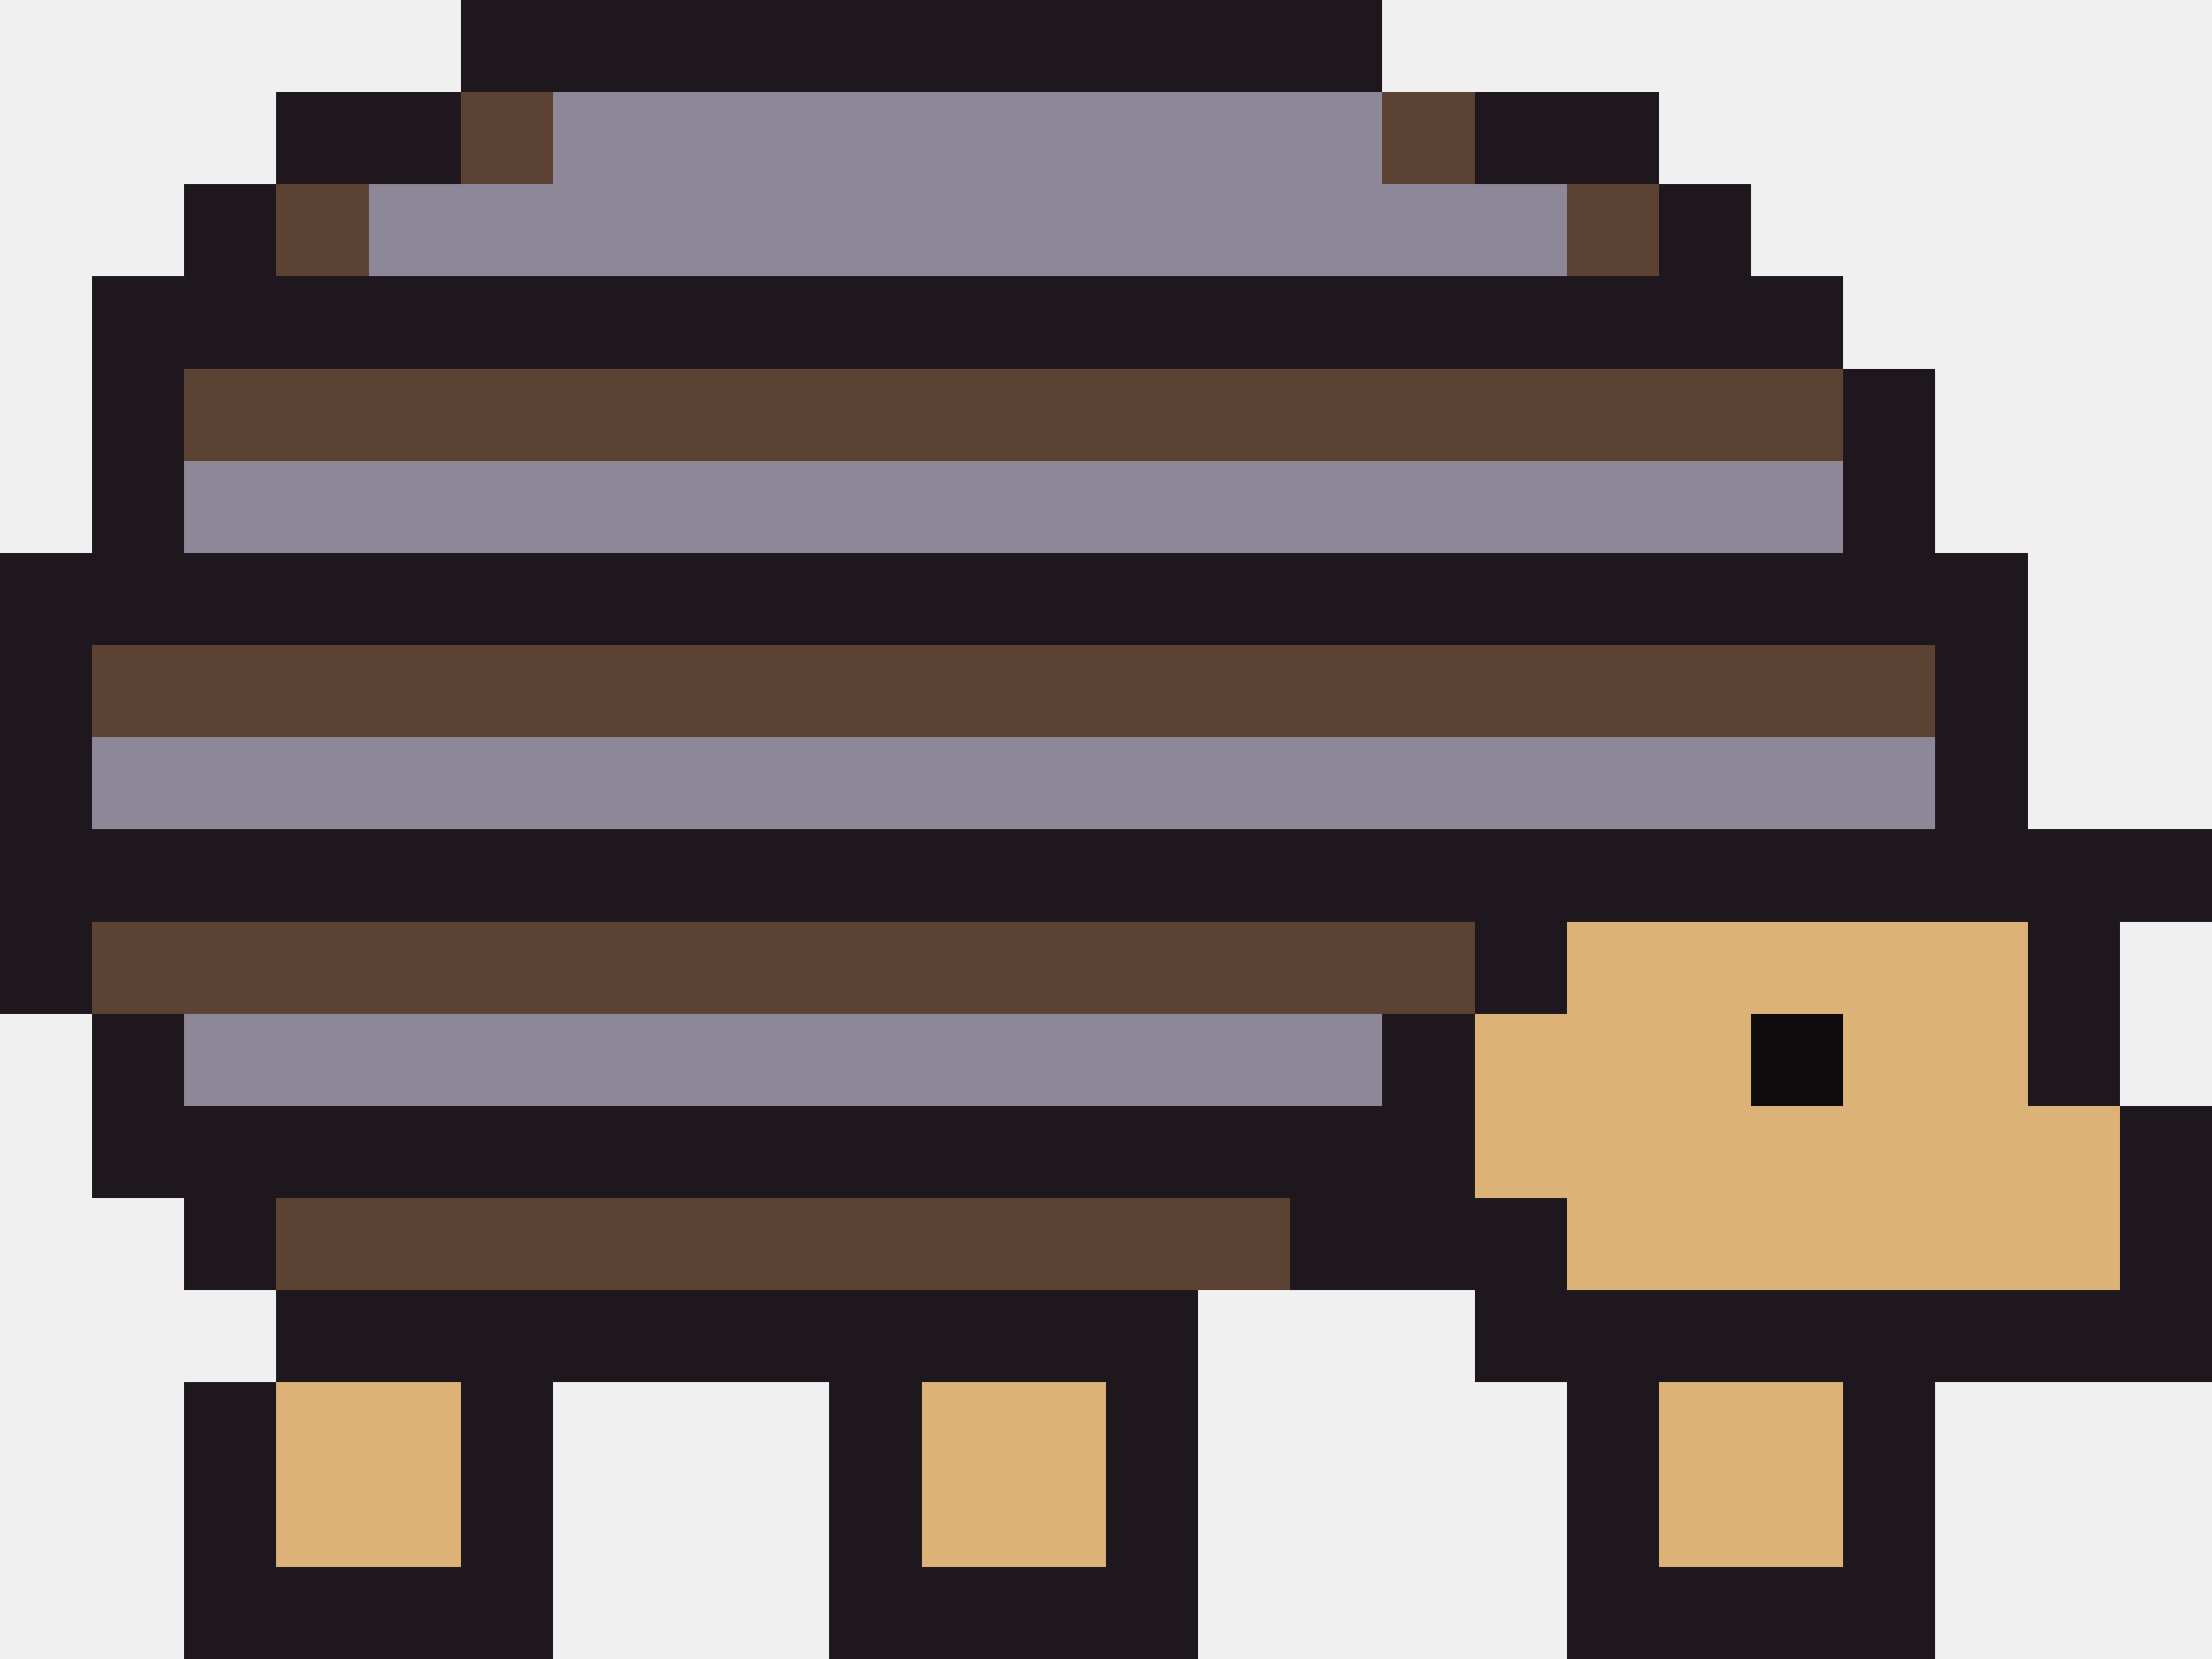
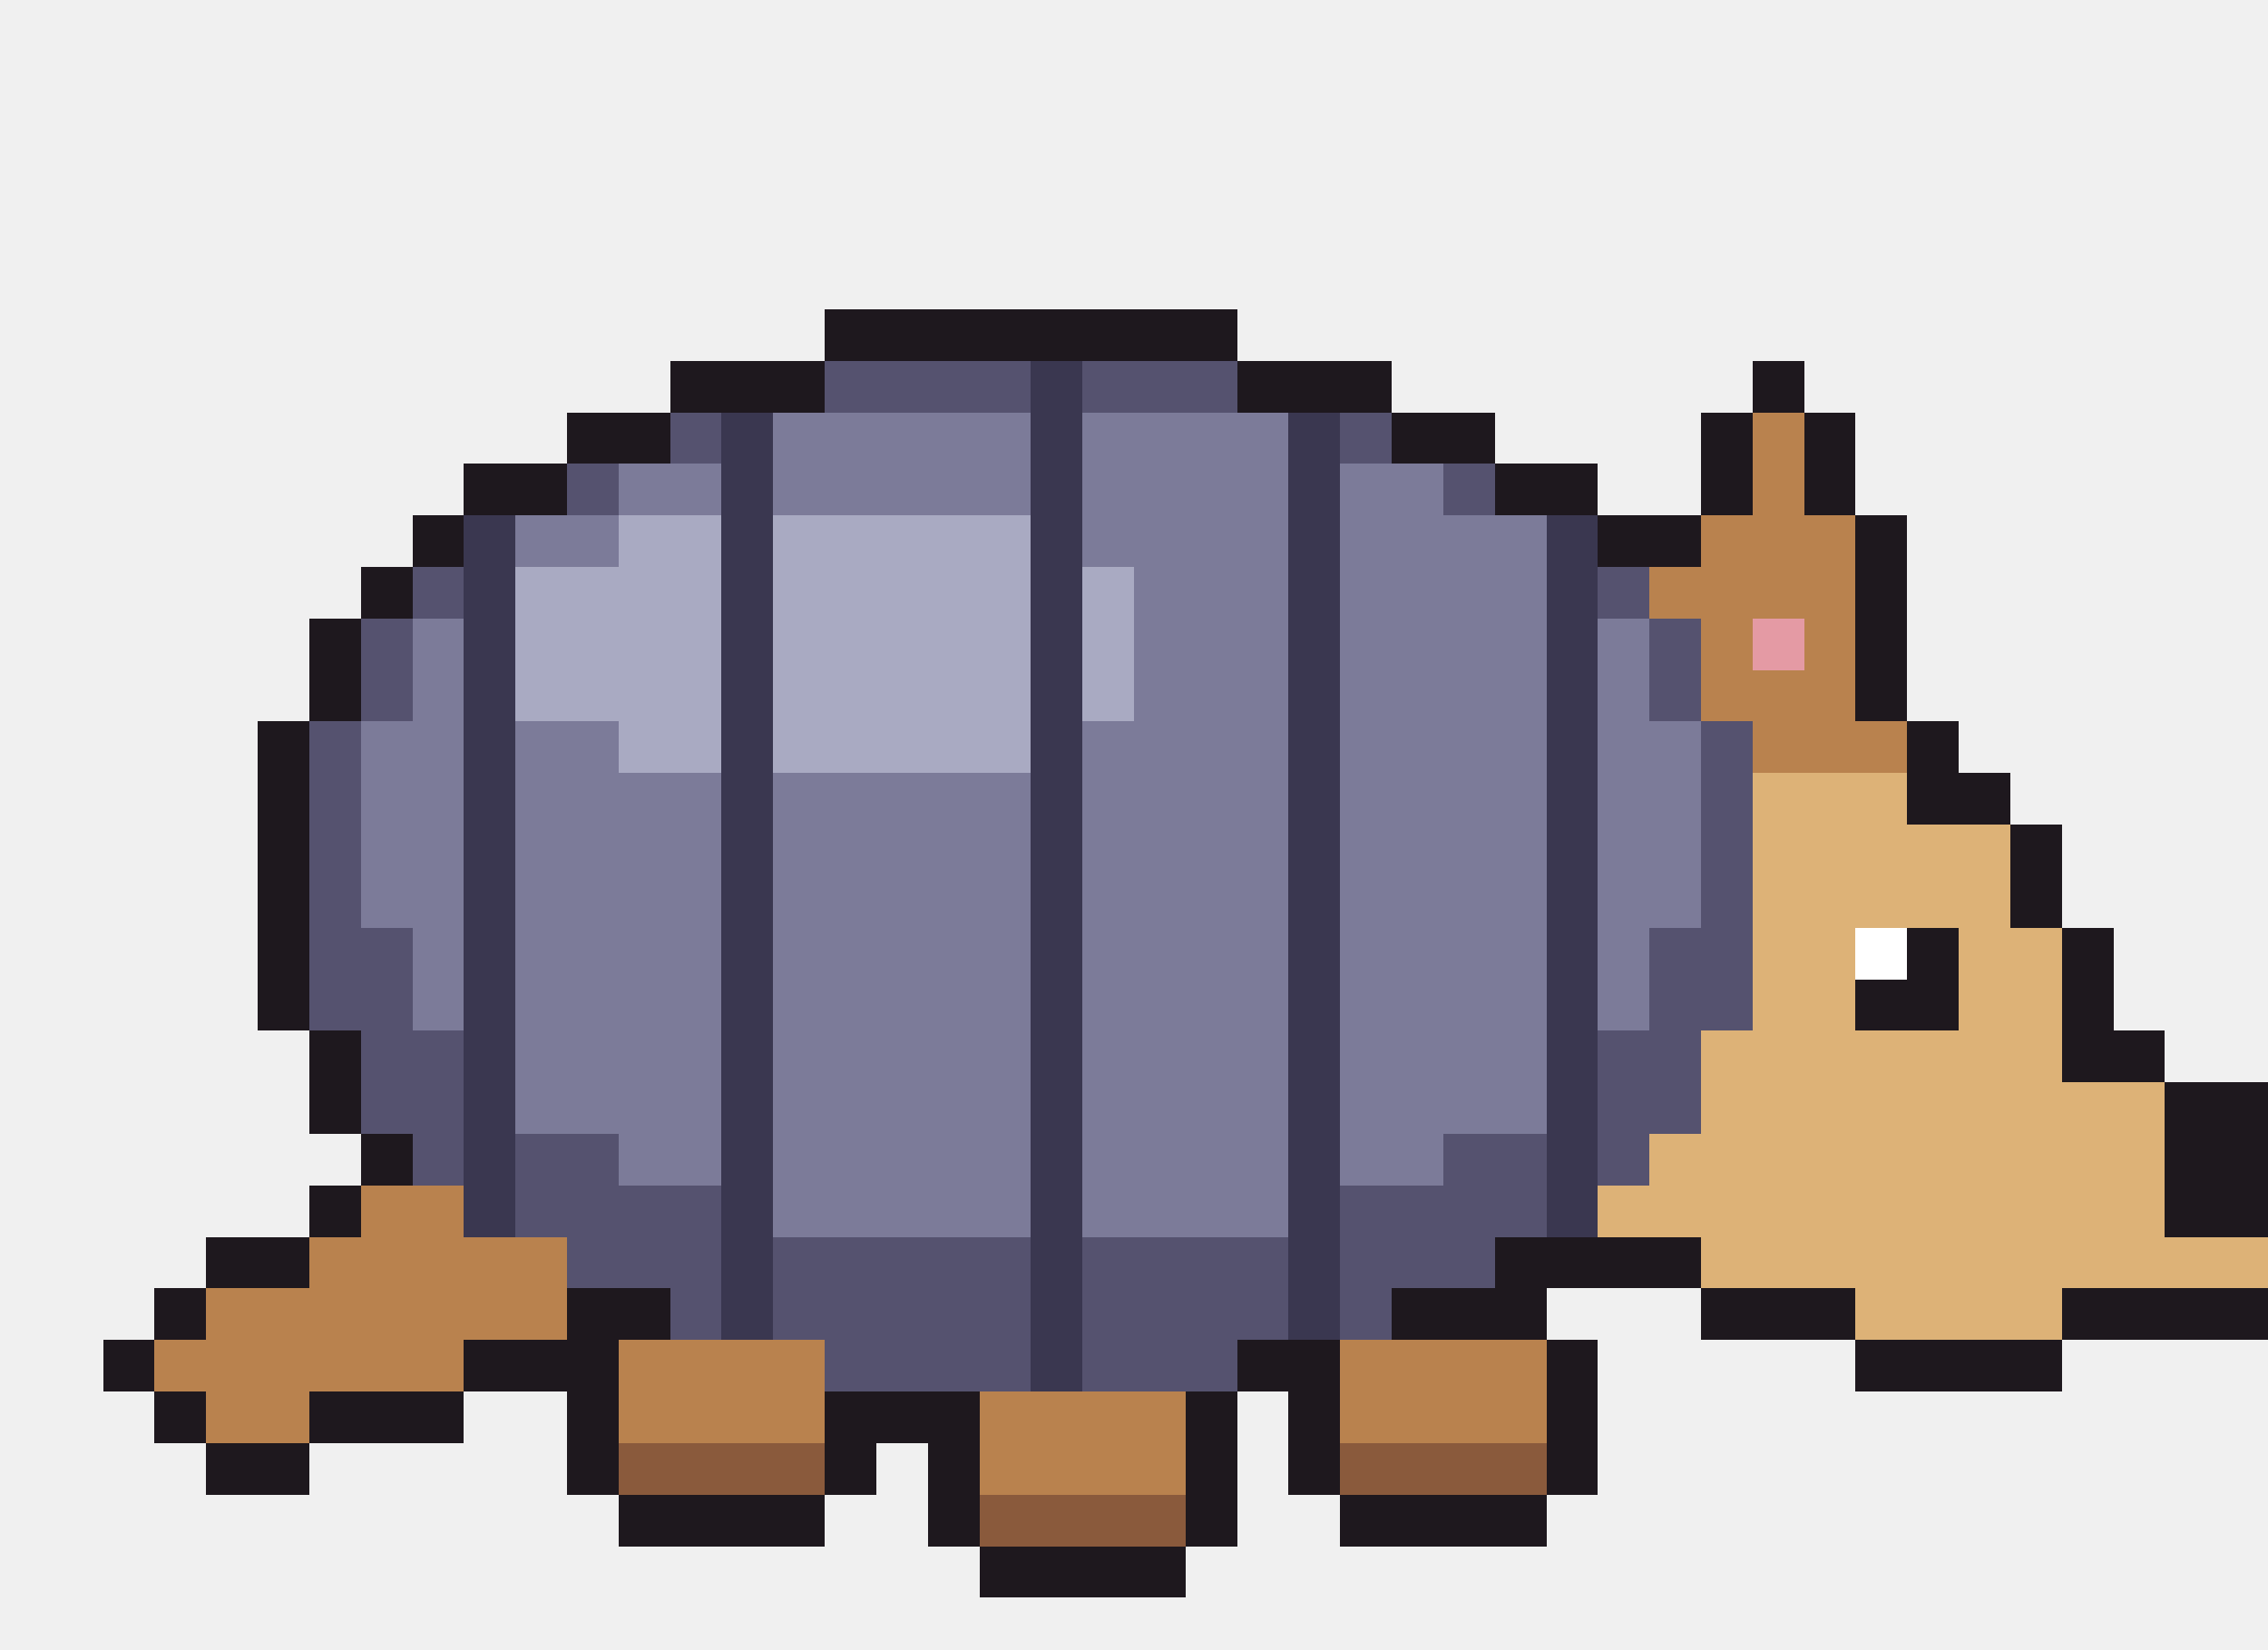
- <svg xmlns="http://www.w3.org/2000/svg" width="24" height="18" viewBox="0 0 24 18" shape-rendering="crispEdges">
-   <rect x="5" y="0" width="10" height="1" fill="#1e181e" />
-   <rect x="3" y="1" width="2" height="1" fill="#1e181e" />
-   <rect x="5" y="1" width="1" height="1" fill="#5c4232" />
-   <rect x="6" y="1" width="9" height="1" fill="#8d8798" />
-   <rect x="15" y="1" width="1" height="1" fill="#5c4232" />
-   <rect x="16" y="1" width="2" height="1" fill="#1e181e" />
-   <rect x="2" y="2" width="1" height="1" fill="#1e181e" />
-   <rect x="3" y="2" width="1" height="1" fill="#5c4232" />
-   <rect x="4" y="2" width="13" height="1" fill="#8d8798" />
-   <rect x="17" y="2" width="1" height="1" fill="#5c4232" />
-   <rect x="18" y="2" width="1" height="1" fill="#1e181e" />
-   <rect x="1" y="3" width="19" height="1" fill="#1e181e" />
-   <rect x="1" y="4" width="1" height="1" fill="#1e181e" />
-   <rect x="2" y="4" width="18" height="1" fill="#5c4232" />
-   <rect x="20" y="4" width="1" height="1" fill="#1e181e" />
-   <rect x="1" y="5" width="1" height="1" fill="#1e181e" />
-   <rect x="2" y="5" width="18" height="1" fill="#8d8798" />
-   <rect x="20" y="5" width="1" height="1" fill="#1e181e" />
-   <rect x="0" y="6" width="22" height="1" fill="#1e181e" />
-   <rect x="0" y="7" width="1" height="1" fill="#1e181e" />
-   <rect x="1" y="7" width="20" height="1" fill="#5c4232" />
-   <rect x="21" y="7" width="1" height="1" fill="#1e181e" />
-   <rect x="0" y="8" width="1" height="1" fill="#1e181e" />
-   <rect x="1" y="8" width="20" height="1" fill="#8d8798" />
-   <rect x="21" y="8" width="1" height="1" fill="#1e181e" />
-   <rect x="0" y="9" width="24" height="1" fill="#1e181e" />
-   <rect x="0" y="10" width="1" height="1" fill="#1e181e" />
-   <rect x="1" y="10" width="15" height="1" fill="#5c4232" />
-   <rect x="16" y="10" width="1" height="1" fill="#1e181e" />
-   <rect x="17" y="10" width="5" height="1" fill="#ddb277" />
-   <rect x="22" y="10" width="1" height="1" fill="#1e181e" />
-   <rect x="1" y="11" width="1" height="1" fill="#1e181e" />
-   <rect x="2" y="11" width="13" height="1" fill="#8d8798" />
-   <rect x="15" y="11" width="1" height="1" fill="#1e181e" />
-   <rect x="16" y="11" width="3" height="1" fill="#ddb277" />
-   <rect x="19" y="11" width="1" height="1" fill="#0e0b0d" />
-   <rect x="20" y="11" width="2" height="1" fill="#ddb277" />
-   <rect x="22" y="11" width="1" height="1" fill="#1e181e" />
-   <rect x="1" y="12" width="15" height="1" fill="#1e181e" />
-   <rect x="16" y="12" width="7" height="1" fill="#ddb277" />
-   <rect x="23" y="12" width="1" height="1" fill="#1e181e" />
-   <rect x="2" y="13" width="1" height="1" fill="#1e181e" />
-   <rect x="3" y="13" width="11" height="1" fill="#5c4232" />
-   <rect x="14" y="13" width="3" height="1" fill="#1e181e" />
-   <rect x="17" y="13" width="6" height="1" fill="#ddb277" />
-   <rect x="23" y="13" width="1" height="1" fill="#1e181e" />
-   <rect x="3" y="14" width="10" height="1" fill="#1e181e" />
-   <rect x="16" y="14" width="8" height="1" fill="#1e181e" />
-   <rect x="2" y="15" width="1" height="1" fill="#1e181e" />
-   <rect x="3" y="15" width="2" height="1" fill="#ddb277" />
+ <svg xmlns="http://www.w3.org/2000/svg" width="44" height="32" viewBox="0 0 44 32" shape-rendering="crispEdges">
+   <rect x="16" y="6" width="8" height="1" fill="#1e181e" />
+   <rect x="13" y="7" width="3" height="1" fill="#1e181e" />
+   <rect x="16" y="7" width="4" height="1" fill="#55526f" />
+   <rect x="20" y="7" width="1" height="1" fill="#3a3750" />
+   <rect x="21" y="7" width="3" height="1" fill="#55526f" />
+   <rect x="24" y="7" width="3" height="1" fill="#1e181e" />
+   <rect x="34" y="7" width="1" height="1" fill="#1e181e" />
+   <rect x="11" y="8" width="2" height="1" fill="#1e181e" />
+   <rect x="13" y="8" width="1" height="1" fill="#55526f" />
+   <rect x="14" y="8" width="1" height="1" fill="#3a3750" />
+   <rect x="15" y="8" width="5" height="1" fill="#7c7b99" />
+   <rect x="20" y="8" width="1" height="1" fill="#3a3750" />
+   <rect x="21" y="8" width="4" height="1" fill="#7c7b99" />
+   <rect x="25" y="8" width="1" height="1" fill="#3a3750" />
+   <rect x="26" y="8" width="1" height="1" fill="#55526f" />
+   <rect x="27" y="8" width="2" height="1" fill="#1e181e" />
+   <rect x="33" y="8" width="1" height="1" fill="#1e181e" />
+   <rect x="34" y="8" width="1" height="1" fill="#b9824e" />
+   <rect x="35" y="8" width="1" height="1" fill="#1e181e" />
+   <rect x="9" y="9" width="2" height="1" fill="#1e181e" />
+   <rect x="11" y="9" width="1" height="1" fill="#55526f" />
+   <rect x="12" y="9" width="2" height="1" fill="#7c7b99" />
+   <rect x="14" y="9" width="1" height="1" fill="#3a3750" />
+   <rect x="15" y="9" width="5" height="1" fill="#7c7b99" />
+   <rect x="20" y="9" width="1" height="1" fill="#3a3750" />
+   <rect x="21" y="9" width="4" height="1" fill="#7c7b99" />
+   <rect x="25" y="9" width="1" height="1" fill="#3a3750" />
+   <rect x="26" y="9" width="2" height="1" fill="#7c7b99" />
+   <rect x="28" y="9" width="1" height="1" fill="#55526f" />
+   <rect x="29" y="9" width="2" height="1" fill="#1e181e" />
+   <rect x="33" y="9" width="1" height="1" fill="#1e181e" />
+   <rect x="34" y="9" width="1" height="1" fill="#b9824e" />
+   <rect x="35" y="9" width="1" height="1" fill="#1e181e" />
+   <rect x="8" y="10" width="1" height="1" fill="#1e181e" />
+   <rect x="9" y="10" width="1" height="1" fill="#3a3750" />
+   <rect x="10" y="10" width="2" height="1" fill="#7c7b99" />
+   <rect x="12" y="10" width="2" height="1" fill="#a9aac2" />
+   <rect x="14" y="10" width="1" height="1" fill="#3a3750" />
+   <rect x="15" y="10" width="5" height="1" fill="#a9aac2" />
+   <rect x="20" y="10" width="1" height="1" fill="#3a3750" />
+   <rect x="21" y="10" width="4" height="1" fill="#7c7b99" />
+   <rect x="25" y="10" width="1" height="1" fill="#3a3750" />
+   <rect x="26" y="10" width="4" height="1" fill="#7c7b99" />
+   <rect x="30" y="10" width="1" height="1" fill="#3a3750" />
+   <rect x="31" y="10" width="2" height="1" fill="#1e181e" />
+   <rect x="33" y="10" width="3" height="1" fill="#b9824e" />
+   <rect x="36" y="10" width="1" height="1" fill="#1e181e" />
+   <rect x="7" y="11" width="1" height="1" fill="#1e181e" />
+   <rect x="8" y="11" width="1" height="1" fill="#55526f" />
+   <rect x="9" y="11" width="1" height="1" fill="#3a3750" />
+   <rect x="10" y="11" width="4" height="1" fill="#a9aac2" />
+   <rect x="14" y="11" width="1" height="1" fill="#3a3750" />
+   <rect x="15" y="11" width="5" height="1" fill="#a9aac2" />
+   <rect x="20" y="11" width="1" height="1" fill="#3a3750" />
+   <rect x="21" y="11" width="1" height="1" fill="#a9aac2" />
+   <rect x="22" y="11" width="3" height="1" fill="#7c7b99" />
+   <rect x="25" y="11" width="1" height="1" fill="#3a3750" />
+   <rect x="26" y="11" width="4" height="1" fill="#7c7b99" />
+   <rect x="30" y="11" width="1" height="1" fill="#3a3750" />
+   <rect x="31" y="11" width="1" height="1" fill="#55526f" />
+   <rect x="32" y="11" width="4" height="1" fill="#b9824e" />
+   <rect x="36" y="11" width="1" height="1" fill="#1e181e" />
+   <rect x="6" y="12" width="1" height="1" fill="#1e181e" />
+   <rect x="7" y="12" width="1" height="1" fill="#55526f" />
+   <rect x="8" y="12" width="1" height="1" fill="#7c7b99" />
+   <rect x="9" y="12" width="1" height="1" fill="#3a3750" />
+   <rect x="10" y="12" width="4" height="1" fill="#a9aac2" />
+   <rect x="14" y="12" width="1" height="1" fill="#3a3750" />
+   <rect x="15" y="12" width="5" height="1" fill="#a9aac2" />
+   <rect x="20" y="12" width="1" height="1" fill="#3a3750" />
+   <rect x="21" y="12" width="1" height="1" fill="#a9aac2" />
+   <rect x="22" y="12" width="3" height="1" fill="#7c7b99" />
+   <rect x="25" y="12" width="1" height="1" fill="#3a3750" />
+   <rect x="26" y="12" width="4" height="1" fill="#7c7b99" />
+   <rect x="30" y="12" width="1" height="1" fill="#3a3750" />
+   <rect x="31" y="12" width="1" height="1" fill="#7c7b99" />
+   <rect x="32" y="12" width="1" height="1" fill="#55526f" />
+   <rect x="33" y="12" width="1" height="1" fill="#b9824e" />
+   <rect x="34" y="12" width="1" height="1" fill="#e49aa4" />
+   <rect x="35" y="12" width="1" height="1" fill="#b9824e" />
+   <rect x="36" y="12" width="1" height="1" fill="#1e181e" />
+   <rect x="6" y="13" width="1" height="1" fill="#1e181e" />
+   <rect x="7" y="13" width="1" height="1" fill="#55526f" />
+   <rect x="8" y="13" width="1" height="1" fill="#7c7b99" />
+   <rect x="9" y="13" width="1" height="1" fill="#3a3750" />
+   <rect x="10" y="13" width="4" height="1" fill="#a9aac2" />
+   <rect x="14" y="13" width="1" height="1" fill="#3a3750" />
+   <rect x="15" y="13" width="5" height="1" fill="#a9aac2" />
+   <rect x="20" y="13" width="1" height="1" fill="#3a3750" />
+   <rect x="21" y="13" width="1" height="1" fill="#a9aac2" />
+   <rect x="22" y="13" width="3" height="1" fill="#7c7b99" />
+   <rect x="25" y="13" width="1" height="1" fill="#3a3750" />
+   <rect x="26" y="13" width="4" height="1" fill="#7c7b99" />
+   <rect x="30" y="13" width="1" height="1" fill="#3a3750" />
+   <rect x="31" y="13" width="1" height="1" fill="#7c7b99" />
+   <rect x="32" y="13" width="1" height="1" fill="#55526f" />
+   <rect x="33" y="13" width="3" height="1" fill="#b9824e" />
+   <rect x="36" y="13" width="1" height="1" fill="#1e181e" />
+   <rect x="5" y="14" width="1" height="1" fill="#1e181e" />
+   <rect x="6" y="14" width="1" height="1" fill="#55526f" />
+   <rect x="7" y="14" width="2" height="1" fill="#7c7b99" />
+   <rect x="9" y="14" width="1" height="1" fill="#3a3750" />
+   <rect x="10" y="14" width="2" height="1" fill="#7c7b99" />
+   <rect x="12" y="14" width="2" height="1" fill="#a9aac2" />
+   <rect x="14" y="14" width="1" height="1" fill="#3a3750" />
+   <rect x="15" y="14" width="5" height="1" fill="#a9aac2" />
+   <rect x="20" y="14" width="1" height="1" fill="#3a3750" />
+   <rect x="21" y="14" width="4" height="1" fill="#7c7b99" />
+   <rect x="25" y="14" width="1" height="1" fill="#3a3750" />
+   <rect x="26" y="14" width="4" height="1" fill="#7c7b99" />
+   <rect x="30" y="14" width="1" height="1" fill="#3a3750" />
+   <rect x="31" y="14" width="2" height="1" fill="#7c7b99" />
+   <rect x="33" y="14" width="1" height="1" fill="#55526f" />
+   <rect x="34" y="14" width="3" height="1" fill="#b9824e" />
+   <rect x="37" y="14" width="1" height="1" fill="#1e181e" />
  <rect x="5" y="15" width="1" height="1" fill="#1e181e" />
-   <rect x="9" y="15" width="1" height="1" fill="#1e181e" />
-   <rect x="10" y="15" width="2" height="1" fill="#ddb277" />
-   <rect x="12" y="15" width="1" height="1" fill="#1e181e" />
-   <rect x="17" y="15" width="1" height="1" fill="#1e181e" />
-   <rect x="18" y="15" width="2" height="1" fill="#ddb277" />
-   <rect x="20" y="15" width="1" height="1" fill="#1e181e" />
-   <rect x="2" y="16" width="1" height="1" fill="#1e181e" />
-   <rect x="3" y="16" width="2" height="1" fill="#ddb277" />
+   <rect x="6" y="15" width="1" height="1" fill="#55526f" />
+   <rect x="7" y="15" width="2" height="1" fill="#7c7b99" />
+   <rect x="9" y="15" width="1" height="1" fill="#3a3750" />
+   <rect x="10" y="15" width="4" height="1" fill="#7c7b99" />
+   <rect x="14" y="15" width="1" height="1" fill="#3a3750" />
+   <rect x="15" y="15" width="5" height="1" fill="#7c7b99" />
+   <rect x="20" y="15" width="1" height="1" fill="#3a3750" />
+   <rect x="21" y="15" width="4" height="1" fill="#7c7b99" />
+   <rect x="25" y="15" width="1" height="1" fill="#3a3750" />
+   <rect x="26" y="15" width="4" height="1" fill="#7c7b99" />
+   <rect x="30" y="15" width="1" height="1" fill="#3a3750" />
+   <rect x="31" y="15" width="2" height="1" fill="#7c7b99" />
+   <rect x="33" y="15" width="1" height="1" fill="#55526f" />
+   <rect x="34" y="15" width="3" height="1" fill="#ddb277" />
+   <rect x="37" y="15" width="2" height="1" fill="#1e181e" />
  <rect x="5" y="16" width="1" height="1" fill="#1e181e" />
-   <rect x="9" y="16" width="1" height="1" fill="#1e181e" />
-   <rect x="10" y="16" width="2" height="1" fill="#ddb277" />
-   <rect x="12" y="16" width="1" height="1" fill="#1e181e" />
-   <rect x="17" y="16" width="1" height="1" fill="#1e181e" />
-   <rect x="18" y="16" width="2" height="1" fill="#ddb277" />
-   <rect x="20" y="16" width="1" height="1" fill="#1e181e" />
-   <rect x="2" y="17" width="4" height="1" fill="#1e181e" />
-   <rect x="9" y="17" width="4" height="1" fill="#1e181e" />
-   <rect x="17" y="17" width="4" height="1" fill="#1e181e" />
+   <rect x="6" y="16" width="1" height="1" fill="#55526f" />
+   <rect x="7" y="16" width="2" height="1" fill="#7c7b99" />
+   <rect x="9" y="16" width="1" height="1" fill="#3a3750" />
+   <rect x="10" y="16" width="4" height="1" fill="#7c7b99" />
+   <rect x="14" y="16" width="1" height="1" fill="#3a3750" />
+   <rect x="15" y="16" width="5" height="1" fill="#7c7b99" />
+   <rect x="20" y="16" width="1" height="1" fill="#3a3750" />
+   <rect x="21" y="16" width="4" height="1" fill="#7c7b99" />
+   <rect x="25" y="16" width="1" height="1" fill="#3a3750" />
+   <rect x="26" y="16" width="4" height="1" fill="#7c7b99" />
+   <rect x="30" y="16" width="1" height="1" fill="#3a3750" />
+   <rect x="31" y="16" width="2" height="1" fill="#7c7b99" />
+   <rect x="33" y="16" width="1" height="1" fill="#55526f" />
+   <rect x="34" y="16" width="5" height="1" fill="#ddb277" />
+   <rect x="39" y="16" width="1" height="1" fill="#1e181e" />
+   <rect x="5" y="17" width="1" height="1" fill="#1e181e" />
+   <rect x="6" y="17" width="1" height="1" fill="#55526f" />
+   <rect x="7" y="17" width="2" height="1" fill="#7c7b99" />
+   <rect x="9" y="17" width="1" height="1" fill="#3a3750" />
+   <rect x="10" y="17" width="4" height="1" fill="#7c7b99" />
+   <rect x="14" y="17" width="1" height="1" fill="#3a3750" />
+   <rect x="15" y="17" width="5" height="1" fill="#7c7b99" />
+   <rect x="20" y="17" width="1" height="1" fill="#3a3750" />
+   <rect x="21" y="17" width="4" height="1" fill="#7c7b99" />
+   <rect x="25" y="17" width="1" height="1" fill="#3a3750" />
+   <rect x="26" y="17" width="4" height="1" fill="#7c7b99" />
+   <rect x="30" y="17" width="1" height="1" fill="#3a3750" />
+   <rect x="31" y="17" width="2" height="1" fill="#7c7b99" />
+   <rect x="33" y="17" width="1" height="1" fill="#55526f" />
+   <rect x="34" y="17" width="5" height="1" fill="#ddb277" />
+   <rect x="39" y="17" width="1" height="1" fill="#1e181e" />
+   <rect x="5" y="18" width="1" height="1" fill="#1e181e" />
+   <rect x="6" y="18" width="2" height="1" fill="#55526f" />
+   <rect x="8" y="18" width="1" height="1" fill="#7c7b99" />
+   <rect x="9" y="18" width="1" height="1" fill="#3a3750" />
+   <rect x="10" y="18" width="4" height="1" fill="#7c7b99" />
+   <rect x="14" y="18" width="1" height="1" fill="#3a3750" />
+   <rect x="15" y="18" width="5" height="1" fill="#7c7b99" />
+   <rect x="20" y="18" width="1" height="1" fill="#3a3750" />
+   <rect x="21" y="18" width="4" height="1" fill="#7c7b99" />
+   <rect x="25" y="18" width="1" height="1" fill="#3a3750" />
+   <rect x="26" y="18" width="4" height="1" fill="#7c7b99" />
+   <rect x="30" y="18" width="1" height="1" fill="#3a3750" />
+   <rect x="31" y="18" width="1" height="1" fill="#7c7b99" />
+   <rect x="32" y="18" width="2" height="1" fill="#55526f" />
+   <rect x="34" y="18" width="2" height="1" fill="#ddb277" />
+   <rect x="36" y="18" width="1" height="1" fill="#ffffff" />
+   <rect x="37" y="18" width="1" height="1" fill="#1e181e" />
+   <rect x="38" y="18" width="2" height="1" fill="#ddb277" />
+   <rect x="40" y="18" width="1" height="1" fill="#1e181e" />
+   <rect x="5" y="19" width="1" height="1" fill="#1e181e" />
+   <rect x="6" y="19" width="2" height="1" fill="#55526f" />
+   <rect x="8" y="19" width="1" height="1" fill="#7c7b99" />
+   <rect x="9" y="19" width="1" height="1" fill="#3a3750" />
+   <rect x="10" y="19" width="4" height="1" fill="#7c7b99" />
+   <rect x="14" y="19" width="1" height="1" fill="#3a3750" />
+   <rect x="15" y="19" width="5" height="1" fill="#7c7b99" />
+   <rect x="20" y="19" width="1" height="1" fill="#3a3750" />
+   <rect x="21" y="19" width="4" height="1" fill="#7c7b99" />
+   <rect x="25" y="19" width="1" height="1" fill="#3a3750" />
+   <rect x="26" y="19" width="4" height="1" fill="#7c7b99" />
+   <rect x="30" y="19" width="1" height="1" fill="#3a3750" />
+   <rect x="31" y="19" width="1" height="1" fill="#7c7b99" />
+   <rect x="32" y="19" width="2" height="1" fill="#55526f" />
+   <rect x="34" y="19" width="2" height="1" fill="#ddb277" />
+   <rect x="36" y="19" width="2" height="1" fill="#1e181e" />
+   <rect x="38" y="19" width="2" height="1" fill="#ddb277" />
+   <rect x="40" y="19" width="1" height="1" fill="#1e181e" />
+   <rect x="6" y="20" width="1" height="1" fill="#1e181e" />
+   <rect x="7" y="20" width="2" height="1" fill="#55526f" />
+   <rect x="9" y="20" width="1" height="1" fill="#3a3750" />
+   <rect x="10" y="20" width="4" height="1" fill="#7c7b99" />
+   <rect x="14" y="20" width="1" height="1" fill="#3a3750" />
+   <rect x="15" y="20" width="5" height="1" fill="#7c7b99" />
+   <rect x="20" y="20" width="1" height="1" fill="#3a3750" />
+   <rect x="21" y="20" width="4" height="1" fill="#7c7b99" />
+   <rect x="25" y="20" width="1" height="1" fill="#3a3750" />
+   <rect x="26" y="20" width="4" height="1" fill="#7c7b99" />
+   <rect x="30" y="20" width="1" height="1" fill="#3a3750" />
+   <rect x="31" y="20" width="2" height="1" fill="#55526f" />
+   <rect x="33" y="20" width="7" height="1" fill="#ddb277" />
+   <rect x="40" y="20" width="2" height="1" fill="#1e181e" />
+   <rect x="6" y="21" width="1" height="1" fill="#1e181e" />
+   <rect x="7" y="21" width="2" height="1" fill="#55526f" />
+   <rect x="9" y="21" width="1" height="1" fill="#3a3750" />
+   <rect x="10" y="21" width="4" height="1" fill="#7c7b99" />
+   <rect x="14" y="21" width="1" height="1" fill="#3a3750" />
+   <rect x="15" y="21" width="5" height="1" fill="#7c7b99" />
+   <rect x="20" y="21" width="1" height="1" fill="#3a3750" />
+   <rect x="21" y="21" width="4" height="1" fill="#7c7b99" />
+   <rect x="25" y="21" width="1" height="1" fill="#3a3750" />
+   <rect x="26" y="21" width="4" height="1" fill="#7c7b99" />
+   <rect x="30" y="21" width="1" height="1" fill="#3a3750" />
+   <rect x="31" y="21" width="2" height="1" fill="#55526f" />
+   <rect x="33" y="21" width="9" height="1" fill="#ddb277" />
+   <rect x="42" y="21" width="2" height="1" fill="#1e181e" />
+   <rect x="7" y="22" width="1" height="1" fill="#1e181e" />
+   <rect x="8" y="22" width="1" height="1" fill="#55526f" />
+   <rect x="9" y="22" width="1" height="1" fill="#3a3750" />
+   <rect x="10" y="22" width="2" height="1" fill="#55526f" />
+   <rect x="12" y="22" width="2" height="1" fill="#7c7b99" />
+   <rect x="14" y="22" width="1" height="1" fill="#3a3750" />
+   <rect x="15" y="22" width="5" height="1" fill="#7c7b99" />
+   <rect x="20" y="22" width="1" height="1" fill="#3a3750" />
+   <rect x="21" y="22" width="4" height="1" fill="#7c7b99" />
+   <rect x="25" y="22" width="1" height="1" fill="#3a3750" />
+   <rect x="26" y="22" width="2" height="1" fill="#7c7b99" />
+   <rect x="28" y="22" width="2" height="1" fill="#55526f" />
+   <rect x="30" y="22" width="1" height="1" fill="#3a3750" />
+   <rect x="31" y="22" width="1" height="1" fill="#55526f" />
+   <rect x="32" y="22" width="10" height="1" fill="#ddb277" />
+   <rect x="42" y="22" width="2" height="1" fill="#1e181e" />
+   <rect x="6" y="23" width="1" height="1" fill="#1e181e" />
+   <rect x="7" y="23" width="2" height="1" fill="#b9824e" />
+   <rect x="9" y="23" width="1" height="1" fill="#3a3750" />
+   <rect x="10" y="23" width="4" height="1" fill="#55526f" />
+   <rect x="14" y="23" width="1" height="1" fill="#3a3750" />
+   <rect x="15" y="23" width="5" height="1" fill="#7c7b99" />
+   <rect x="20" y="23" width="1" height="1" fill="#3a3750" />
+   <rect x="21" y="23" width="4" height="1" fill="#7c7b99" />
+   <rect x="25" y="23" width="1" height="1" fill="#3a3750" />
+   <rect x="26" y="23" width="4" height="1" fill="#55526f" />
+   <rect x="30" y="23" width="1" height="1" fill="#3a3750" />
+   <rect x="31" y="23" width="11" height="1" fill="#ddb277" />
+   <rect x="42" y="23" width="2" height="1" fill="#1e181e" />
+   <rect x="4" y="24" width="2" height="1" fill="#1e181e" />
+   <rect x="6" y="24" width="5" height="1" fill="#b9824e" />
+   <rect x="11" y="24" width="3" height="1" fill="#55526f" />
+   <rect x="14" y="24" width="1" height="1" fill="#3a3750" />
+   <rect x="15" y="24" width="5" height="1" fill="#55526f" />
+   <rect x="20" y="24" width="1" height="1" fill="#3a3750" />
+   <rect x="21" y="24" width="4" height="1" fill="#55526f" />
+   <rect x="25" y="24" width="1" height="1" fill="#3a3750" />
+   <rect x="26" y="24" width="3" height="1" fill="#55526f" />
+   <rect x="29" y="24" width="4" height="1" fill="#1e181e" />
+   <rect x="33" y="24" width="11" height="1" fill="#ddb277" />
+   <rect x="3" y="25" width="1" height="1" fill="#1e181e" />
+   <rect x="4" y="25" width="7" height="1" fill="#b9824e" />
+   <rect x="11" y="25" width="2" height="1" fill="#1e181e" />
+   <rect x="13" y="25" width="1" height="1" fill="#55526f" />
+   <rect x="14" y="25" width="1" height="1" fill="#3a3750" />
+   <rect x="15" y="25" width="5" height="1" fill="#55526f" />
+   <rect x="20" y="25" width="1" height="1" fill="#3a3750" />
+   <rect x="21" y="25" width="4" height="1" fill="#55526f" />
+   <rect x="25" y="25" width="1" height="1" fill="#3a3750" />
+   <rect x="26" y="25" width="1" height="1" fill="#55526f" />
+   <rect x="27" y="25" width="3" height="1" fill="#1e181e" />
+   <rect x="33" y="25" width="3" height="1" fill="#1e181e" />
+   <rect x="36" y="25" width="4" height="1" fill="#ddb277" />
+   <rect x="40" y="25" width="4" height="1" fill="#1e181e" />
+   <rect x="2" y="26" width="1" height="1" fill="#1e181e" />
+   <rect x="3" y="26" width="6" height="1" fill="#b9824e" />
+   <rect x="9" y="26" width="3" height="1" fill="#1e181e" />
+   <rect x="12" y="26" width="4" height="1" fill="#b9824e" />
+   <rect x="16" y="26" width="4" height="1" fill="#55526f" />
+   <rect x="20" y="26" width="1" height="1" fill="#3a3750" />
+   <rect x="21" y="26" width="3" height="1" fill="#55526f" />
+   <rect x="24" y="26" width="2" height="1" fill="#1e181e" />
+   <rect x="26" y="26" width="4" height="1" fill="#b9824e" />
+   <rect x="30" y="26" width="1" height="1" fill="#1e181e" />
+   <rect x="36" y="26" width="4" height="1" fill="#1e181e" />
+   <rect x="3" y="27" width="1" height="1" fill="#1e181e" />
+   <rect x="4" y="27" width="2" height="1" fill="#b9824e" />
+   <rect x="6" y="27" width="3" height="1" fill="#1e181e" />
+   <rect x="11" y="27" width="1" height="1" fill="#1e181e" />
+   <rect x="12" y="27" width="4" height="1" fill="#b9824e" />
+   <rect x="16" y="27" width="3" height="1" fill="#1e181e" />
+   <rect x="19" y="27" width="4" height="1" fill="#b9824e" />
+   <rect x="23" y="27" width="1" height="1" fill="#1e181e" />
+   <rect x="25" y="27" width="1" height="1" fill="#1e181e" />
+   <rect x="26" y="27" width="4" height="1" fill="#b9824e" />
+   <rect x="30" y="27" width="1" height="1" fill="#1e181e" />
+   <rect x="4" y="28" width="2" height="1" fill="#1e181e" />
+   <rect x="11" y="28" width="1" height="1" fill="#1e181e" />
+   <rect x="12" y="28" width="4" height="1" fill="#8a5a3c" />
+   <rect x="16" y="28" width="1" height="1" fill="#1e181e" />
+   <rect x="18" y="28" width="1" height="1" fill="#1e181e" />
+   <rect x="19" y="28" width="4" height="1" fill="#b9824e" />
+   <rect x="23" y="28" width="1" height="1" fill="#1e181e" />
+   <rect x="25" y="28" width="1" height="1" fill="#1e181e" />
+   <rect x="26" y="28" width="4" height="1" fill="#8a5a3c" />
+   <rect x="30" y="28" width="1" height="1" fill="#1e181e" />
+   <rect x="12" y="29" width="4" height="1" fill="#1e181e" />
+   <rect x="18" y="29" width="1" height="1" fill="#1e181e" />
+   <rect x="19" y="29" width="4" height="1" fill="#8a5a3c" />
+   <rect x="23" y="29" width="1" height="1" fill="#1e181e" />
+   <rect x="26" y="29" width="4" height="1" fill="#1e181e" />
+   <rect x="19" y="30" width="4" height="1" fill="#1e181e" />
</svg>
